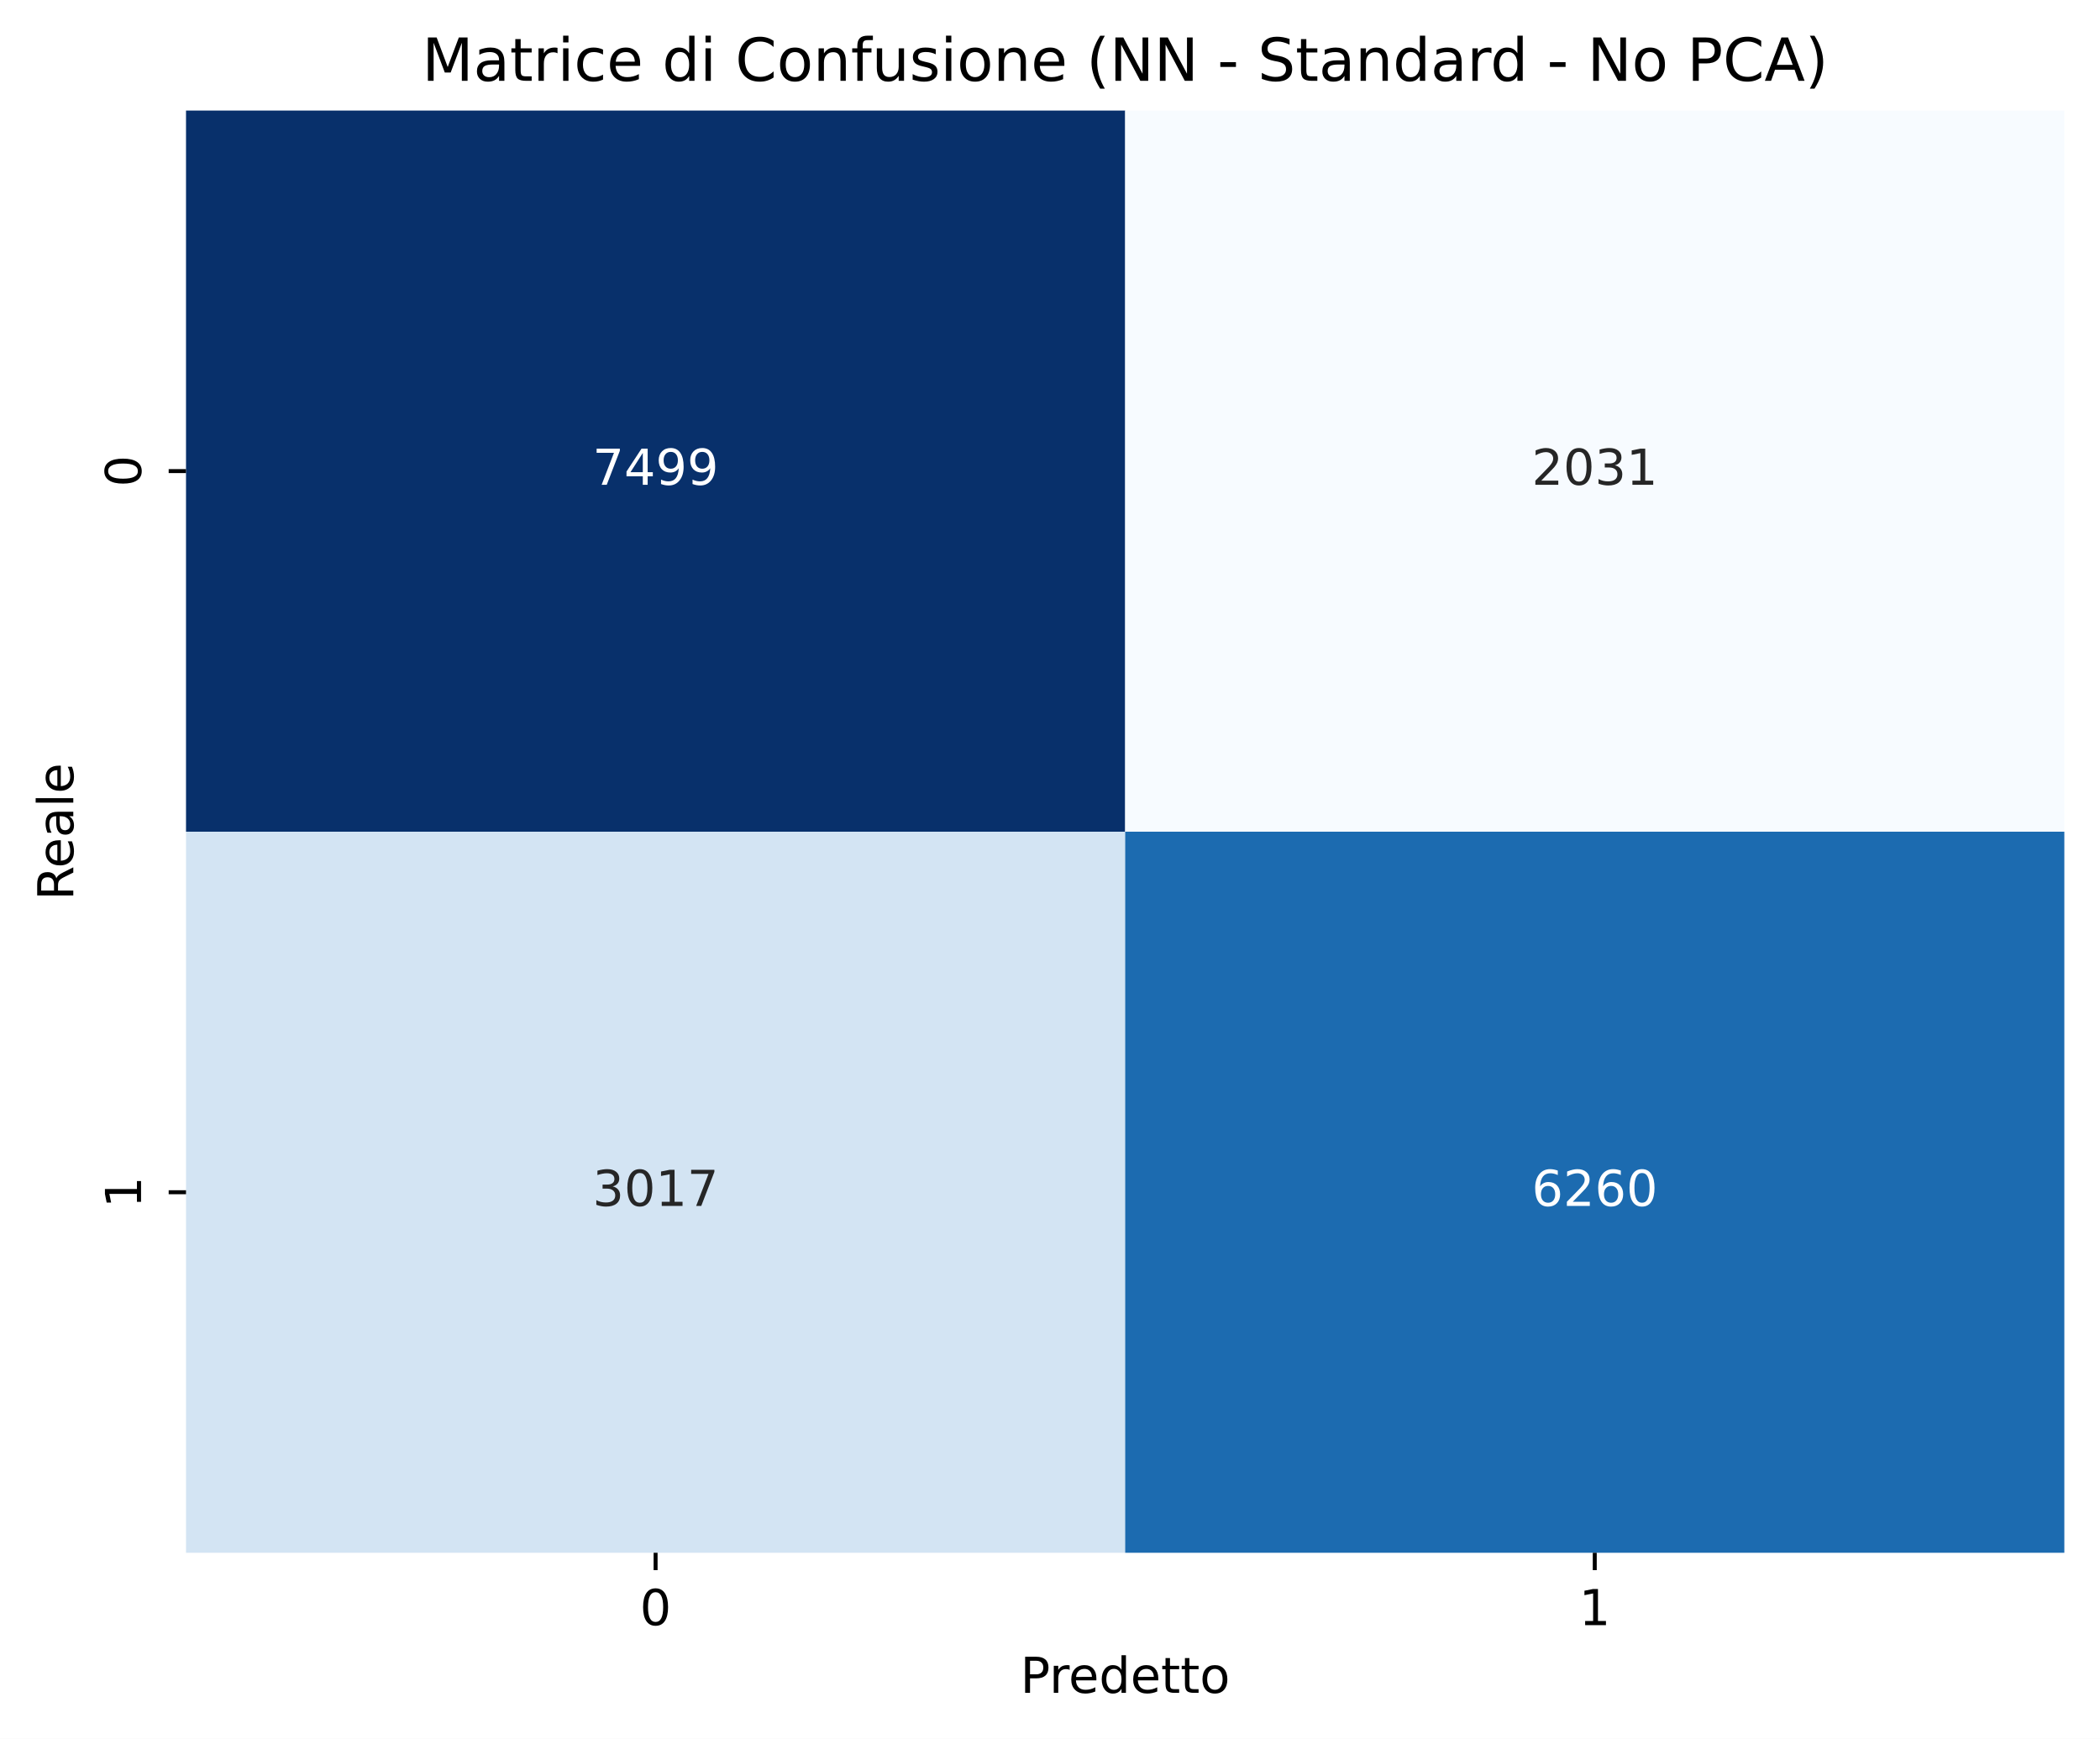
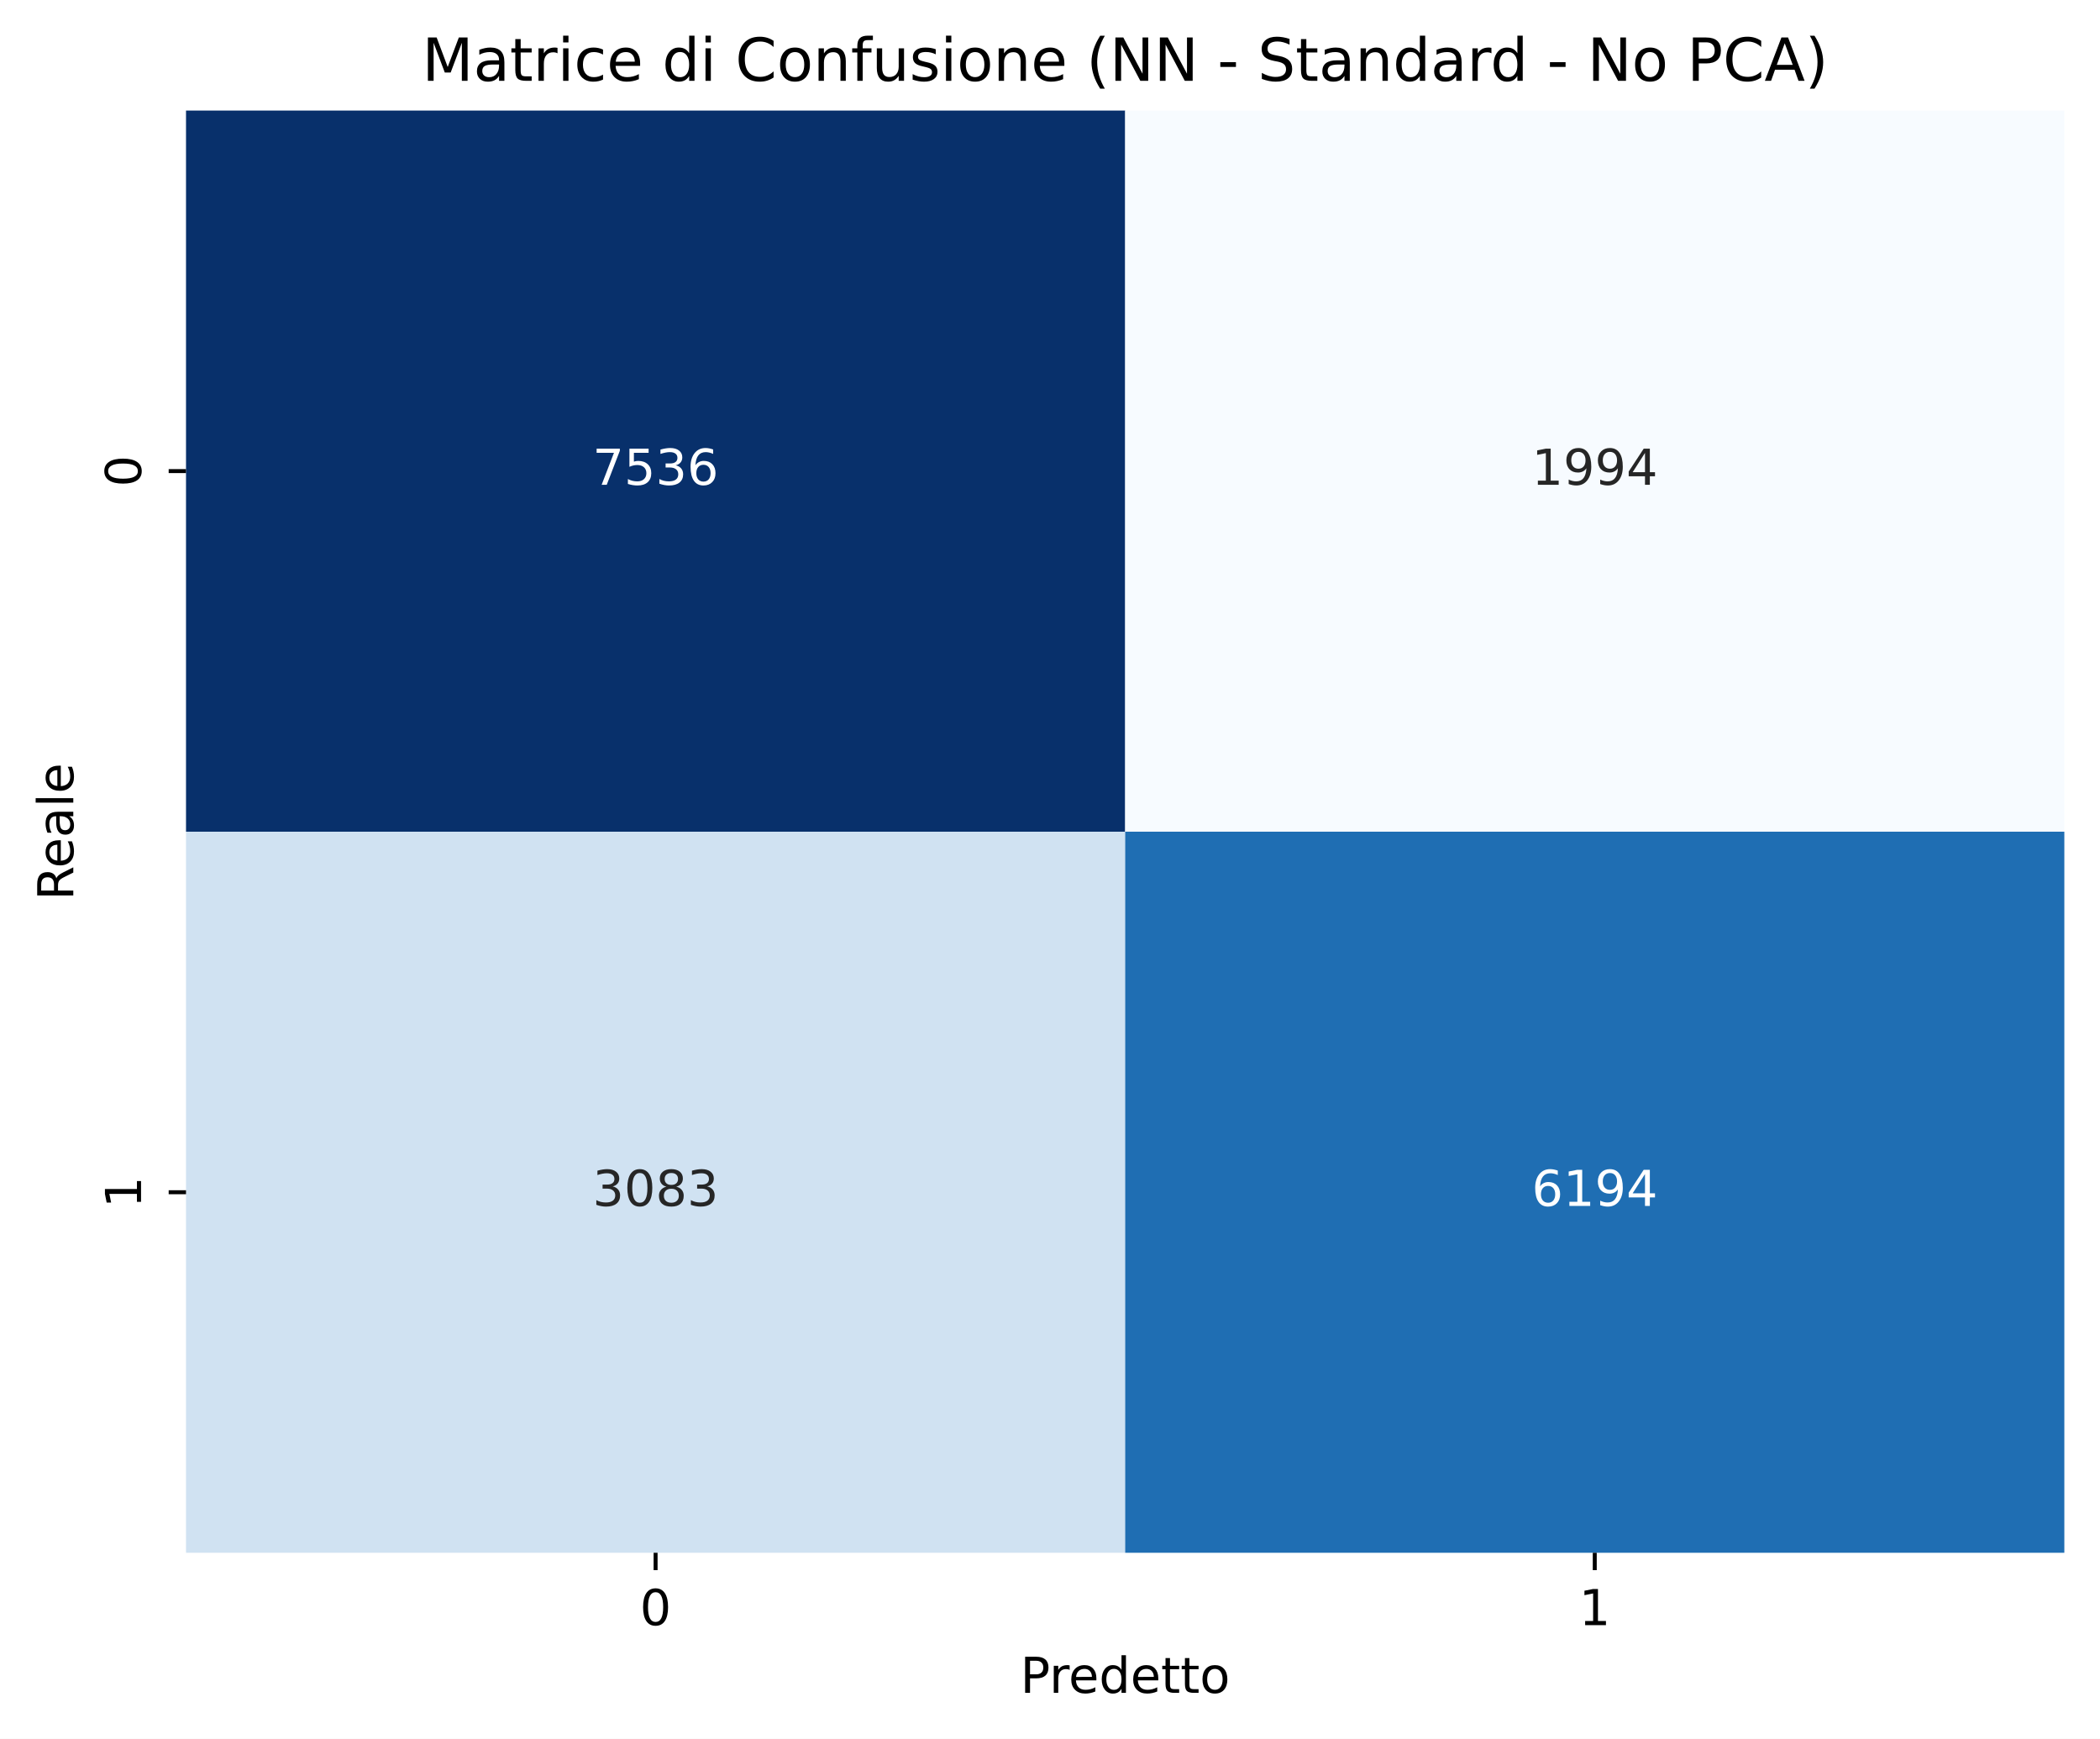
<svg xmlns="http://www.w3.org/2000/svg" xmlns:xlink="http://www.w3.org/1999/xlink" width="423.996pt" height="351.034pt" viewBox="0 0 423.996 351.034" version="1.1">
  <defs>
    <style type="text/css">*{stroke-linejoin: round; stroke-linecap: butt}</style>
  </defs>
  <g id="figure_1">
    <g id="patch_1">
      <path d="M 0 351.034  L 423.996 351.034  L 423.996 0  L 0 0  z " style="fill: #ffffff" />
    </g>
    <g id="axes_1">
      <g id="patch_2">
        <path d="M 37.556 313.478  L 416.796 313.478  L 416.796 22.318  L 37.556 22.318  z " style="fill: #ffffff" />
      </g>
      <g id="QuadMesh_1">
-         <path d="M 37.556 22.318  L 227.176 22.318  L 227.176 167.898  L 37.556 167.898  L 37.556 22.318  " clip-path="url(#p6dbf3d85a0)" style="fill: #08306b" />
-         <path d="M 227.176 22.318  L 416.796 22.318  L 416.796 167.898  L 227.176 167.898  L 227.176 22.318  " clip-path="url(#p6dbf3d85a0)" style="fill: #f7fbff" />
-         <path d="M 37.556 167.898  L 227.176 167.898  L 227.176 313.478  L 37.556 313.478  L 37.556 167.898  " clip-path="url(#p6dbf3d85a0)" style="fill: #d3e4f3" />
-         <path d="M 227.176 167.898  L 416.796 167.898  L 416.796 313.478  L 227.176 313.478  L 227.176 167.898  " clip-path="url(#p6dbf3d85a0)" style="fill: #1c6bb0" />
+         <path d="M 37.556 22.318  L 227.176 22.318  L 227.176 167.898  L 37.556 167.898  L 37.556 22.318  " clip-path="url(#pa5639c0fc9)" style="fill: #08306b" />
+         <path d="M 227.176 22.318  L 416.796 22.318  L 416.796 167.898  L 227.176 167.898  L 227.176 22.318  " clip-path="url(#pa5639c0fc9)" style="fill: #f7fbff" />
+         <path d="M 37.556 167.898  L 227.176 167.898  L 227.176 313.478  L 37.556 313.478  L 37.556 167.898  " clip-path="url(#pa5639c0fc9)" style="fill: #d0e2f2" />
+         <path d="M 227.176 167.898  L 416.796 167.898  L 416.796 313.478  L 227.176 313.478  L 227.176 167.898  " clip-path="url(#pa5639c0fc9)" style="fill: #1f6eb3" />
      </g>
      <g id="matplotlib.axis_1">
        <g id="xtick_1">
          <g id="line2d_1">
            <defs>
-               <path id="me2f504f79c" d="M 0 0  L 0 3.5  " style="stroke: #000000; stroke-width: 0.8" />
-             </defs>
-             <g>
-               <use xlink:href="#me2f504f79c" x="132.366" y="313.478" style="stroke: #000000; stroke-width: 0.8" />
+               <path id="mfbb813ecb4" d="M 0 0  L 0 3.5  " style="stroke: #000000; stroke-width: 0.8" />
+             </defs>
+             <g>
+               <use xlink:href="#mfbb813ecb4" x="132.366" y="313.478" style="stroke: #000000; stroke-width: 0.8" />
            </g>
          </g>
          <g id="text_1">
            <g transform="translate(129.185 328.0766) scale(0.1 -0.1)">
              <defs>
                <path id="DejaVuSans-30" d="M 2034 4250  Q 1547 4250 1301 3770  Q 1056 3291 1056 2328  Q 1056 1369 1301 889  Q 1547 409 2034 409  Q 2525 409 2770 889  Q 3016 1369 3016 2328  Q 3016 3291 2770 3770  Q 2525 4250 2034 4250  z M 2034 4750  Q 2819 4750 3233 4129  Q 3647 3509 3647 2328  Q 3647 1150 3233 529  Q 2819 -91 2034 -91  Q 1250 -91 836 529  Q 422 1150 422 2328  Q 422 3509 836 4129  Q 1250 4750 2034 4750  z " transform="scale(0.015625)" />
              </defs>
              <use xlink:href="#DejaVuSans-30" />
            </g>
          </g>
        </g>
        <g id="xtick_2">
          <g id="line2d_2">
            <g>
-               <use xlink:href="#me2f504f79c" x="321.986" y="313.478" style="stroke: #000000; stroke-width: 0.8" />
+               <use xlink:href="#mfbb813ecb4" x="321.986" y="313.478" style="stroke: #000000; stroke-width: 0.8" />
            </g>
          </g>
          <g id="text_2">
            <g transform="translate(318.805 328.0766) scale(0.1 -0.1)">
              <defs>
                <path id="DejaVuSans-31" d="M 794 531  L 1825 531  L 1825 4091  L 703 3866  L 703 4441  L 1819 4666  L 2450 4666  L 2450 531  L 3481 531  L 3481 0  L 794 0  L 794 531  z " transform="scale(0.015625)" />
              </defs>
              <use xlink:href="#DejaVuSans-31" />
            </g>
          </g>
        </g>
        <g id="text_3">
          <g transform="translate(205.9989 341.7547) scale(0.1 -0.1)">
            <defs>
              <path id="DejaVuSans-50" d="M 1259 4147  L 1259 2394  L 2053 2394  Q 2494 2394 2734 2622  Q 2975 2850 2975 3272  Q 2975 3691 2734 3919  Q 2494 4147 2053 4147  L 1259 4147  z M 628 4666  L 2053 4666  Q 2838 4666 3239 4311  Q 3641 3956 3641 3272  Q 3641 2581 3239 2228  Q 2838 1875 2053 1875  L 1259 1875  L 1259 0  L 628 0  L 628 4666  z " transform="scale(0.015625)" />
              <path id="DejaVuSans-72" d="M 2631 2963  Q 2534 3019 2420 3045  Q 2306 3072 2169 3072  Q 1681 3072 1420 2755  Q 1159 2438 1159 1844  L 1159 0  L 581 0  L 581 3500  L 1159 3500  L 1159 2956  Q 1341 3275 1631 3429  Q 1922 3584 2338 3584  Q 2397 3584 2469 3576  Q 2541 3569 2628 3553  L 2631 2963  z " transform="scale(0.015625)" />
              <path id="DejaVuSans-65" d="M 3597 1894  L 3597 1613  L 953 1613  Q 991 1019 1311 708  Q 1631 397 2203 397  Q 2534 397 2845 478  Q 3156 559 3463 722  L 3463 178  Q 3153 47 2828 -22  Q 2503 -91 2169 -91  Q 1331 -91 842 396  Q 353 884 353 1716  Q 353 2575 817 3079  Q 1281 3584 2069 3584  Q 2775 3584 3186 3129  Q 3597 2675 3597 1894  z M 3022 2063  Q 3016 2534 2758 2815  Q 2500 3097 2075 3097  Q 1594 3097 1305 2825  Q 1016 2553 972 2059  L 3022 2063  z " transform="scale(0.015625)" />
              <path id="DejaVuSans-64" d="M 2906 2969  L 2906 4863  L 3481 4863  L 3481 0  L 2906 0  L 2906 525  Q 2725 213 2448 61  Q 2172 -91 1784 -91  Q 1150 -91 751 415  Q 353 922 353 1747  Q 353 2572 751 3078  Q 1150 3584 1784 3584  Q 2172 3584 2448 3432  Q 2725 3281 2906 2969  z M 947 1747  Q 947 1113 1208 752  Q 1469 391 1925 391  Q 2381 391 2643 752  Q 2906 1113 2906 1747  Q 2906 2381 2643 2742  Q 2381 3103 1925 3103  Q 1469 3103 1208 2742  Q 947 2381 947 1747  z " transform="scale(0.015625)" />
              <path id="DejaVuSans-74" d="M 1172 4494  L 1172 3500  L 2356 3500  L 2356 3053  L 1172 3053  L 1172 1153  Q 1172 725 1289 603  Q 1406 481 1766 481  L 2356 481  L 2356 0  L 1766 0  Q 1100 0 847 248  Q 594 497 594 1153  L 594 3053  L 172 3053  L 172 3500  L 594 3500  L 594 4494  L 1172 4494  z " transform="scale(0.015625)" />
              <path id="DejaVuSans-6f" d="M 1959 3097  Q 1497 3097 1228 2736  Q 959 2375 959 1747  Q 959 1119 1226 758  Q 1494 397 1959 397  Q 2419 397 2687 759  Q 2956 1122 2956 1747  Q 2956 2369 2687 2733  Q 2419 3097 1959 3097  z M 1959 3584  Q 2709 3584 3137 3096  Q 3566 2609 3566 1747  Q 3566 888 3137 398  Q 2709 -91 1959 -91  Q 1206 -91 779 398  Q 353 888 353 1747  Q 353 2609 779 3096  Q 1206 3584 1959 3584  z " transform="scale(0.015625)" />
            </defs>
            <use xlink:href="#DejaVuSans-50" />
            <use xlink:href="#DejaVuSans-72" transform="translate(58.55273 0)" />
            <use xlink:href="#DejaVuSans-65" transform="translate(97.41602 0)" />
            <use xlink:href="#DejaVuSans-64" transform="translate(158.9395 0)" />
            <use xlink:href="#DejaVuSans-65" transform="translate(222.416 0)" />
            <use xlink:href="#DejaVuSans-74" transform="translate(283.9395 0)" />
            <use xlink:href="#DejaVuSans-74" transform="translate(323.1484 0)" />
            <use xlink:href="#DejaVuSans-6f" transform="translate(362.3574 0)" />
          </g>
        </g>
      </g>
      <g id="matplotlib.axis_2">
        <g id="ytick_1">
          <g id="line2d_3">
            <defs>
-               <path id="m9376788568" d="M 0 0  L -3.5 0  " style="stroke: #000000; stroke-width: 0.8" />
-             </defs>
-             <g>
-               <use xlink:href="#m9376788568" x="37.556" y="95.108" style="stroke: #000000; stroke-width: 0.8" />
+               <path id="me446854e30" d="M 0 0  L -3.5 0  " style="stroke: #000000; stroke-width: 0.8" />
+             </defs>
+             <g>
+               <use xlink:href="#me446854e30" x="37.556" y="95.108" style="stroke: #000000; stroke-width: 0.8" />
            </g>
          </g>
          <g id="text_4">
            <g transform="translate(28.47656 98.28938) rotate(-90) scale(0.1 -0.1)">
              <use xlink:href="#DejaVuSans-30" />
            </g>
          </g>
        </g>
        <g id="ytick_2">
          <g id="line2d_4">
            <g>
-               <use xlink:href="#m9376788568" x="37.556" y="240.688" style="stroke: #000000; stroke-width: 0.8" />
+               <use xlink:href="#me446854e30" x="37.556" y="240.688" style="stroke: #000000; stroke-width: 0.8" />
            </g>
          </g>
          <g id="text_5">
            <g transform="translate(28.47656 243.8694) rotate(-90) scale(0.1 -0.1)">
              <use xlink:href="#DejaVuSans-31" />
            </g>
          </g>
        </g>
        <g id="text_6">
          <g transform="translate(14.79844 181.7536) rotate(-90) scale(0.1 -0.1)">
            <defs>
              <path id="DejaVuSans-52" d="M 2841 2188  Q 3044 2119 3236 1894  Q 3428 1669 3622 1275  L 4263 0  L 3584 0  L 2988 1197  Q 2756 1666 2539 1819  Q 2322 1972 1947 1972  L 1259 1972  L 1259 0  L 628 0  L 628 4666  L 2053 4666  Q 2853 4666 3247 4331  Q 3641 3997 3641 3322  Q 3641 2881 3436 2590  Q 3231 2300 2841 2188  z M 1259 4147  L 1259 2491  L 2053 2491  Q 2509 2491 2742 2702  Q 2975 2913 2975 3322  Q 2975 3731 2742 3939  Q 2509 4147 2053 4147  L 1259 4147  z " transform="scale(0.015625)" />
              <path id="DejaVuSans-61" d="M 2194 1759  Q 1497 1759 1228 1600  Q 959 1441 959 1056  Q 959 750 1161 570  Q 1363 391 1709 391  Q 2188 391 2477 730  Q 2766 1069 2766 1631  L 2766 1759  L 2194 1759  z M 3341 1997  L 3341 0  L 2766 0  L 2766 531  Q 2569 213 2275 61  Q 1981 -91 1556 -91  Q 1019 -91 701 211  Q 384 513 384 1019  Q 384 1609 779 1909  Q 1175 2209 1959 2209  L 2766 2209  L 2766 2266  Q 2766 2663 2505 2880  Q 2244 3097 1772 3097  Q 1472 3097 1187 3025  Q 903 2953 641 2809  L 641 3341  Q 956 3463 1253 3523  Q 1550 3584 1831 3584  Q 2591 3584 2966 3190  Q 3341 2797 3341 1997  z " transform="scale(0.015625)" />
              <path id="DejaVuSans-6c" d="M 603 4863  L 1178 4863  L 1178 0  L 603 0  L 603 4863  z " transform="scale(0.015625)" />
            </defs>
            <use xlink:href="#DejaVuSans-52" />
            <use xlink:href="#DejaVuSans-65" transform="translate(64.98242 0)" />
            <use xlink:href="#DejaVuSans-61" transform="translate(126.5059 0)" />
            <use xlink:href="#DejaVuSans-6c" transform="translate(187.7852 0)" />
            <use xlink:href="#DejaVuSans-65" transform="translate(215.5684 0)" />
          </g>
        </g>
      </g>
      <g id="text_7">
        <g style="fill: #ffffff" transform="translate(119.6412 97.8675) scale(0.1 -0.1)">
          <defs>
            <path id="DejaVuSans-37" d="M 525 4666  L 3525 4666  L 3525 4397  L 1831 0  L 1172 0  L 2766 4134  L 525 4134  L 525 4666  z " transform="scale(0.015625)" />
-             <path id="DejaVuSans-34" d="M 2419 4116  L 825 1625  L 2419 1625  L 2419 4116  z M 2253 4666  L 3047 4666  L 3047 1625  L 3713 1625  L 3713 1100  L 3047 1100  L 3047 0  L 2419 0  L 2419 1100  L 313 1100  L 313 1709  L 2253 4666  z " transform="scale(0.015625)" />
-             <path id="DejaVuSans-39" d="M 703 97  L 703 672  Q 941 559 1184 500  Q 1428 441 1663 441  Q 2288 441 2617 861  Q 2947 1281 2994 2138  Q 2813 1869 2534 1725  Q 2256 1581 1919 1581  Q 1219 1581 811 2004  Q 403 2428 403 3163  Q 403 3881 828 4315  Q 1253 4750 1959 4750  Q 2769 4750 3195 4129  Q 3622 3509 3622 2328  Q 3622 1225 3098 567  Q 2575 -91 1691 -91  Q 1453 -91 1209 -44  Q 966 3 703 97  z M 1959 2075  Q 2384 2075 2632 2365  Q 2881 2656 2881 3163  Q 2881 3666 2632 3958  Q 2384 4250 1959 4250  Q 1534 4250 1286 3958  Q 1038 3666 1038 3163  Q 1038 2656 1286 2365  Q 1534 2075 1959 2075  z " transform="scale(0.015625)" />
+             <path id="DejaVuSans-35" d="M 691 4666  L 3169 4666  L 3169 4134  L 1269 4134  L 1269 2991  Q 1406 3038 1543 3061  Q 1681 3084 1819 3084  Q 2600 3084 3056 2656  Q 3513 2228 3513 1497  Q 3513 744 3044 326  Q 2575 -91 1722 -91  Q 1428 -91 1123 -41  Q 819 9 494 109  L 494 744  Q 775 591 1075 516  Q 1375 441 1709 441  Q 2250 441 2565 725  Q 2881 1009 2881 1497  Q 2881 1984 2565 2268  Q 2250 2553 1709 2553  Q 1456 2553 1204 2497  Q 953 2441 691 2322  L 691 4666  z " transform="scale(0.015625)" />
+             <path id="DejaVuSans-33" d="M 2597 2516  Q 3050 2419 3304 2112  Q 3559 1806 3559 1356  Q 3559 666 3084 287  Q 2609 -91 1734 -91  Q 1441 -91 1130 -33  Q 819 25 488 141  L 488 750  Q 750 597 1062 519  Q 1375 441 1716 441  Q 2309 441 2620 675  Q 2931 909 2931 1356  Q 2931 1769 2642 2001  Q 2353 2234 1838 2234  L 1294 2234  L 1294 2753  L 1863 2753  Q 2328 2753 2575 2939  Q 2822 3125 2822 3475  Q 2822 3834 2567 4026  Q 2313 4219 1838 4219  Q 1578 4219 1281 4162  Q 984 4106 628 3988  L 628 4550  Q 988 4650 1302 4700  Q 1616 4750 1894 4750  Q 2613 4750 3031 4423  Q 3450 4097 3450 3541  Q 3450 3153 3228 2886  Q 3006 2619 2597 2516  z " transform="scale(0.015625)" />
+             <path id="DejaVuSans-36" d="M 2113 2584  Q 1688 2584 1439 2293  Q 1191 2003 1191 1497  Q 1191 994 1439 701  Q 1688 409 2113 409  Q 2538 409 2786 701  Q 3034 994 3034 1497  Q 3034 2003 2786 2293  Q 2538 2584 2113 2584  z M 3366 4563  L 3366 3988  Q 3128 4100 2886 4159  Q 2644 4219 2406 4219  Q 1781 4219 1451 3797  Q 1122 3375 1075 2522  Q 1259 2794 1537 2939  Q 1816 3084 2150 3084  Q 2853 3084 3261 2657  Q 3669 2231 3669 1497  Q 3669 778 3244 343  Q 2819 -91 2113 -91  Q 1303 -91 875 529  Q 447 1150 447 2328  Q 447 3434 972 4092  Q 1497 4750 2381 4750  Q 2619 4750 2861 4703  Q 3103 4656 3366 4563  z " transform="scale(0.015625)" />
          </defs>
          <use xlink:href="#DejaVuSans-37" />
-           <use xlink:href="#DejaVuSans-34" transform="translate(63.62305 0)" />
-           <use xlink:href="#DejaVuSans-39" transform="translate(127.2461 0)" />
-           <use xlink:href="#DejaVuSans-39" transform="translate(190.8691 0)" />
+           <use xlink:href="#DejaVuSans-35" transform="translate(63.62305 0)" />
+           <use xlink:href="#DejaVuSans-33" transform="translate(127.2461 0)" />
+           <use xlink:href="#DejaVuSans-36" transform="translate(190.8691 0)" />
        </g>
      </g>
      <g id="text_8">
        <g style="fill: #262626" transform="translate(309.2613 97.8675) scale(0.1 -0.1)">
          <defs>
-             <path id="DejaVuSans-32" d="M 1228 531  L 3431 531  L 3431 0  L 469 0  L 469 531  Q 828 903 1448 1529  Q 2069 2156 2228 2338  Q 2531 2678 2651 2914  Q 2772 3150 2772 3378  Q 2772 3750 2511 3984  Q 2250 4219 1831 4219  Q 1534 4219 1204 4116  Q 875 4013 500 3803  L 500 4441  Q 881 4594 1212 4672  Q 1544 4750 1819 4750  Q 2544 4750 2975 4387  Q 3406 4025 3406 3419  Q 3406 3131 3298 2873  Q 3191 2616 2906 2266  Q 2828 2175 2409 1742  Q 1991 1309 1228 531  z " transform="scale(0.015625)" />
-             <path id="DejaVuSans-33" d="M 2597 2516  Q 3050 2419 3304 2112  Q 3559 1806 3559 1356  Q 3559 666 3084 287  Q 2609 -91 1734 -91  Q 1441 -91 1130 -33  Q 819 25 488 141  L 488 750  Q 750 597 1062 519  Q 1375 441 1716 441  Q 2309 441 2620 675  Q 2931 909 2931 1356  Q 2931 1769 2642 2001  Q 2353 2234 1838 2234  L 1294 2234  L 1294 2753  L 1863 2753  Q 2328 2753 2575 2939  Q 2822 3125 2822 3475  Q 2822 3834 2567 4026  Q 2313 4219 1838 4219  Q 1578 4219 1281 4162  Q 984 4106 628 3988  L 628 4550  Q 988 4650 1302 4700  Q 1616 4750 1894 4750  Q 2613 4750 3031 4423  Q 3450 4097 3450 3541  Q 3450 3153 3228 2886  Q 3006 2619 2597 2516  z " transform="scale(0.015625)" />
-           </defs>
-           <use xlink:href="#DejaVuSans-32" />
-           <use xlink:href="#DejaVuSans-30" transform="translate(63.62305 0)" />
-           <use xlink:href="#DejaVuSans-33" transform="translate(127.2461 0)" />
-           <use xlink:href="#DejaVuSans-31" transform="translate(190.8691 0)" />
+             <path id="DejaVuSans-39" d="M 703 97  L 703 672  Q 941 559 1184 500  Q 1428 441 1663 441  Q 2288 441 2617 861  Q 2947 1281 2994 2138  Q 2813 1869 2534 1725  Q 2256 1581 1919 1581  Q 1219 1581 811 2004  Q 403 2428 403 3163  Q 403 3881 828 4315  Q 1253 4750 1959 4750  Q 2769 4750 3195 4129  Q 3622 3509 3622 2328  Q 3622 1225 3098 567  Q 2575 -91 1691 -91  Q 1453 -91 1209 -44  Q 966 3 703 97  z M 1959 2075  Q 2384 2075 2632 2365  Q 2881 2656 2881 3163  Q 2881 3666 2632 3958  Q 2384 4250 1959 4250  Q 1534 4250 1286 3958  Q 1038 3666 1038 3163  Q 1038 2656 1286 2365  Q 1534 2075 1959 2075  z " transform="scale(0.015625)" />
+             <path id="DejaVuSans-34" d="M 2419 4116  L 825 1625  L 2419 1625  L 2419 4116  z M 2253 4666  L 3047 4666  L 3047 1625  L 3713 1625  L 3713 1100  L 3047 1100  L 3047 0  L 2419 0  L 2419 1100  L 313 1100  L 313 1709  L 2253 4666  z " transform="scale(0.015625)" />
+           </defs>
+           <use xlink:href="#DejaVuSans-31" />
+           <use xlink:href="#DejaVuSans-39" transform="translate(63.62305 0)" />
+           <use xlink:href="#DejaVuSans-39" transform="translate(127.2461 0)" />
+           <use xlink:href="#DejaVuSans-34" transform="translate(190.8691 0)" />
        </g>
      </g>
      <g id="text_9">
        <g style="fill: #262626" transform="translate(119.6412 243.4475) scale(0.1 -0.1)">
+           <defs>
+             <path id="DejaVuSans-38" d="M 2034 2216  Q 1584 2216 1326 1975  Q 1069 1734 1069 1313  Q 1069 891 1326 650  Q 1584 409 2034 409  Q 2484 409 2743 651  Q 3003 894 3003 1313  Q 3003 1734 2745 1975  Q 2488 2216 2034 2216  z M 1403 2484  Q 997 2584 770 2862  Q 544 3141 544 3541  Q 544 4100 942 4425  Q 1341 4750 2034 4750  Q 2731 4750 3128 4425  Q 3525 4100 3525 3541  Q 3525 3141 3298 2862  Q 3072 2584 2669 2484  Q 3125 2378 3379 2068  Q 3634 1759 3634 1313  Q 3634 634 3220 271  Q 2806 -91 2034 -91  Q 1263 -91 848 271  Q 434 634 434 1313  Q 434 1759 690 2068  Q 947 2378 1403 2484  z M 1172 3481  Q 1172 3119 1398 2916  Q 1625 2713 2034 2713  Q 2441 2713 2670 2916  Q 2900 3119 2900 3481  Q 2900 3844 2670 4047  Q 2441 4250 2034 4250  Q 1625 4250 1398 4047  Q 1172 3844 1172 3481  z " transform="scale(0.015625)" />
+           </defs>
          <use xlink:href="#DejaVuSans-33" />
          <use xlink:href="#DejaVuSans-30" transform="translate(63.62305 0)" />
-           <use xlink:href="#DejaVuSans-31" transform="translate(127.2461 0)" />
-           <use xlink:href="#DejaVuSans-37" transform="translate(190.8691 0)" />
+           <use xlink:href="#DejaVuSans-38" transform="translate(127.2461 0)" />
+           <use xlink:href="#DejaVuSans-33" transform="translate(190.8691 0)" />
        </g>
      </g>
      <g id="text_10">
        <g style="fill: #ffffff" transform="translate(309.2613 243.4475) scale(0.1 -0.1)">
-           <defs>
-             <path id="DejaVuSans-36" d="M 2113 2584  Q 1688 2584 1439 2293  Q 1191 2003 1191 1497  Q 1191 994 1439 701  Q 1688 409 2113 409  Q 2538 409 2786 701  Q 3034 994 3034 1497  Q 3034 2003 2786 2293  Q 2538 2584 2113 2584  z M 3366 4563  L 3366 3988  Q 3128 4100 2886 4159  Q 2644 4219 2406 4219  Q 1781 4219 1451 3797  Q 1122 3375 1075 2522  Q 1259 2794 1537 2939  Q 1816 3084 2150 3084  Q 2853 3084 3261 2657  Q 3669 2231 3669 1497  Q 3669 778 3244 343  Q 2819 -91 2113 -91  Q 1303 -91 875 529  Q 447 1150 447 2328  Q 447 3434 972 4092  Q 1497 4750 2381 4750  Q 2619 4750 2861 4703  Q 3103 4656 3366 4563  z " transform="scale(0.015625)" />
-           </defs>
          <use xlink:href="#DejaVuSans-36" />
-           <use xlink:href="#DejaVuSans-32" transform="translate(63.62305 0)" />
-           <use xlink:href="#DejaVuSans-36" transform="translate(127.2461 0)" />
-           <use xlink:href="#DejaVuSans-30" transform="translate(190.8691 0)" />
+           <use xlink:href="#DejaVuSans-31" transform="translate(63.62305 0)" />
+           <use xlink:href="#DejaVuSans-39" transform="translate(127.2461 0)" />
+           <use xlink:href="#DejaVuSans-34" transform="translate(190.8691 0)" />
        </g>
      </g>
      <g id="text_11">
        <g transform="translate(85.22094 16.31812) scale(0.12 -0.12)">
          <defs>
            <path id="DejaVuSans-4d" d="M 628 4666  L 1569 4666  L 2759 1491  L 3956 4666  L 4897 4666  L 4897 0  L 4281 0  L 4281 4097  L 3078 897  L 2444 897  L 1241 4097  L 1241 0  L 628 0  L 628 4666  z " transform="scale(0.015625)" />
            <path id="DejaVuSans-69" d="M 603 3500  L 1178 3500  L 1178 0  L 603 0  L 603 3500  z M 603 4863  L 1178 4863  L 1178 4134  L 603 4134  L 603 4863  z " transform="scale(0.015625)" />
            <path id="DejaVuSans-63" d="M 3122 3366  L 3122 2828  Q 2878 2963 2633 3030  Q 2388 3097 2138 3097  Q 1578 3097 1268 2742  Q 959 2388 959 1747  Q 959 1106 1268 751  Q 1578 397 2138 397  Q 2388 397 2633 464  Q 2878 531 3122 666  L 3122 134  Q 2881 22 2623 -34  Q 2366 -91 2075 -91  Q 1284 -91 818 406  Q 353 903 353 1747  Q 353 2603 823 3093  Q 1294 3584 2113 3584  Q 2378 3584 2631 3529  Q 2884 3475 3122 3366  z " transform="scale(0.015625)" />
            <path id="DejaVuSans-20" transform="scale(0.015625)" />
            <path id="DejaVuSans-43" d="M 4122 4306  L 4122 3641  Q 3803 3938 3442 4084  Q 3081 4231 2675 4231  Q 1875 4231 1450 3742  Q 1025 3253 1025 2328  Q 1025 1406 1450 917  Q 1875 428 2675 428  Q 3081 428 3442 575  Q 3803 722 4122 1019  L 4122 359  Q 3791 134 3420 21  Q 3050 -91 2638 -91  Q 1578 -91 968 557  Q 359 1206 359 2328  Q 359 3453 968 4101  Q 1578 4750 2638 4750  Q 3056 4750 3426 4639  Q 3797 4528 4122 4306  z " transform="scale(0.015625)" />
            <path id="DejaVuSans-6e" d="M 3513 2113  L 3513 0  L 2938 0  L 2938 2094  Q 2938 2591 2744 2837  Q 2550 3084 2163 3084  Q 1697 3084 1428 2787  Q 1159 2491 1159 1978  L 1159 0  L 581 0  L 581 3500  L 1159 3500  L 1159 2956  Q 1366 3272 1645 3428  Q 1925 3584 2291 3584  Q 2894 3584 3203 3211  Q 3513 2838 3513 2113  z " transform="scale(0.015625)" />
            <path id="DejaVuSans-66" d="M 2375 4863  L 2375 4384  L 1825 4384  Q 1516 4384 1395 4259  Q 1275 4134 1275 3809  L 1275 3500  L 2222 3500  L 2222 3053  L 1275 3053  L 1275 0  L 697 0  L 697 3053  L 147 3053  L 147 3500  L 697 3500  L 697 3744  Q 697 4328 969 4595  Q 1241 4863 1831 4863  L 2375 4863  z " transform="scale(0.015625)" />
            <path id="DejaVuSans-75" d="M 544 1381  L 544 3500  L 1119 3500  L 1119 1403  Q 1119 906 1312 657  Q 1506 409 1894 409  Q 2359 409 2629 706  Q 2900 1003 2900 1516  L 2900 3500  L 3475 3500  L 3475 0  L 2900 0  L 2900 538  Q 2691 219 2414 64  Q 2138 -91 1772 -91  Q 1169 -91 856 284  Q 544 659 544 1381  z M 1991 3584  L 1991 3584  z " transform="scale(0.015625)" />
            <path id="DejaVuSans-73" d="M 2834 3397  L 2834 2853  Q 2591 2978 2328 3040  Q 2066 3103 1784 3103  Q 1356 3103 1142 2972  Q 928 2841 928 2578  Q 928 2378 1081 2264  Q 1234 2150 1697 2047  L 1894 2003  Q 2506 1872 2764 1633  Q 3022 1394 3022 966  Q 3022 478 2636 193  Q 2250 -91 1575 -91  Q 1294 -91 989 -36  Q 684 19 347 128  L 347 722  Q 666 556 975 473  Q 1284 391 1588 391  Q 1994 391 2212 530  Q 2431 669 2431 922  Q 2431 1156 2273 1281  Q 2116 1406 1581 1522  L 1381 1569  Q 847 1681 609 1914  Q 372 2147 372 2553  Q 372 3047 722 3315  Q 1072 3584 1716 3584  Q 2034 3584 2315 3537  Q 2597 3491 2834 3397  z " transform="scale(0.015625)" />
            <path id="DejaVuSans-28" d="M 1984 4856  Q 1566 4138 1362 3434  Q 1159 2731 1159 2009  Q 1159 1288 1364 580  Q 1569 -128 1984 -844  L 1484 -844  Q 1016 -109 783 600  Q 550 1309 550 2009  Q 550 2706 781 3412  Q 1013 4119 1484 4856  L 1984 4856  z " transform="scale(0.015625)" />
            <path id="DejaVuSans-4e" d="M 628 4666  L 1478 4666  L 3547 763  L 3547 4666  L 4159 4666  L 4159 0  L 3309 0  L 1241 3903  L 1241 0  L 628 0  L 628 4666  z " transform="scale(0.015625)" />
            <path id="DejaVuSans-2d" d="M 313 2009  L 1997 2009  L 1997 1497  L 313 1497  L 313 2009  z " transform="scale(0.015625)" />
            <path id="DejaVuSans-53" d="M 3425 4513  L 3425 3897  Q 3066 4069 2747 4153  Q 2428 4238 2131 4238  Q 1616 4238 1336 4038  Q 1056 3838 1056 3469  Q 1056 3159 1242 3001  Q 1428 2844 1947 2747  L 2328 2669  Q 3034 2534 3370 2195  Q 3706 1856 3706 1288  Q 3706 609 3251 259  Q 2797 -91 1919 -91  Q 1588 -91 1214 -16  Q 841 59 441 206  L 441 856  Q 825 641 1194 531  Q 1563 422 1919 422  Q 2459 422 2753 634  Q 3047 847 3047 1241  Q 3047 1584 2836 1778  Q 2625 1972 2144 2069  L 1759 2144  Q 1053 2284 737 2584  Q 422 2884 422 3419  Q 422 4038 858 4394  Q 1294 4750 2059 4750  Q 2388 4750 2728 4690  Q 3069 4631 3425 4513  z " transform="scale(0.015625)" />
            <path id="DejaVuSans-41" d="M 2188 4044  L 1331 1722  L 3047 1722  L 2188 4044  z M 1831 4666  L 2547 4666  L 4325 0  L 3669 0  L 3244 1197  L 1141 1197  L 716 0  L 50 0  L 1831 4666  z " transform="scale(0.015625)" />
            <path id="DejaVuSans-29" d="M 513 4856  L 1013 4856  Q 1481 4119 1714 3412  Q 1947 2706 1947 2009  Q 1947 1309 1714 600  Q 1481 -109 1013 -844  L 513 -844  Q 928 -128 1133 580  Q 1338 1288 1338 2009  Q 1338 2731 1133 3434  Q 928 4138 513 4856  z " transform="scale(0.015625)" />
          </defs>
          <use xlink:href="#DejaVuSans-4d" />
          <use xlink:href="#DejaVuSans-61" transform="translate(86.2793 0)" />
          <use xlink:href="#DejaVuSans-74" transform="translate(147.5586 0)" />
          <use xlink:href="#DejaVuSans-72" transform="translate(186.7676 0)" />
          <use xlink:href="#DejaVuSans-69" transform="translate(227.8809 0)" />
          <use xlink:href="#DejaVuSans-63" transform="translate(255.6641 0)" />
          <use xlink:href="#DejaVuSans-65" transform="translate(310.6445 0)" />
          <use xlink:href="#DejaVuSans-20" transform="translate(372.168 0)" />
          <use xlink:href="#DejaVuSans-64" transform="translate(403.9551 0)" />
          <use xlink:href="#DejaVuSans-69" transform="translate(467.4316 0)" />
          <use xlink:href="#DejaVuSans-20" transform="translate(495.2148 0)" />
          <use xlink:href="#DejaVuSans-43" transform="translate(527.002 0)" />
          <use xlink:href="#DejaVuSans-6f" transform="translate(596.8262 0)" />
          <use xlink:href="#DejaVuSans-6e" transform="translate(658.0078 0)" />
          <use xlink:href="#DejaVuSans-66" transform="translate(721.3867 0)" />
          <use xlink:href="#DejaVuSans-75" transform="translate(756.5918 0)" />
          <use xlink:href="#DejaVuSans-73" transform="translate(819.9707 0)" />
          <use xlink:href="#DejaVuSans-69" transform="translate(872.0703 0)" />
          <use xlink:href="#DejaVuSans-6f" transform="translate(899.8535 0)" />
          <use xlink:href="#DejaVuSans-6e" transform="translate(961.0352 0)" />
          <use xlink:href="#DejaVuSans-65" transform="translate(1024.414 0)" />
          <use xlink:href="#DejaVuSans-20" transform="translate(1085.938 0)" />
          <use xlink:href="#DejaVuSans-28" transform="translate(1117.725 0)" />
          <use xlink:href="#DejaVuSans-4e" transform="translate(1156.738 0)" />
          <use xlink:href="#DejaVuSans-4e" transform="translate(1231.543 0)" />
          <use xlink:href="#DejaVuSans-20" transform="translate(1306.348 0)" />
          <use xlink:href="#DejaVuSans-2d" transform="translate(1338.135 0)" />
          <use xlink:href="#DejaVuSans-20" transform="translate(1374.219 0)" />
          <use xlink:href="#DejaVuSans-53" transform="translate(1406.006 0)" />
          <use xlink:href="#DejaVuSans-74" transform="translate(1469.482 0)" />
          <use xlink:href="#DejaVuSans-61" transform="translate(1508.691 0)" />
          <use xlink:href="#DejaVuSans-6e" transform="translate(1569.971 0)" />
          <use xlink:href="#DejaVuSans-64" transform="translate(1633.35 0)" />
          <use xlink:href="#DejaVuSans-61" transform="translate(1696.826 0)" />
          <use xlink:href="#DejaVuSans-72" transform="translate(1758.105 0)" />
          <use xlink:href="#DejaVuSans-64" transform="translate(1797.469 0)" />
          <use xlink:href="#DejaVuSans-20" transform="translate(1860.945 0)" />
          <use xlink:href="#DejaVuSans-2d" transform="translate(1892.732 0)" />
          <use xlink:href="#DejaVuSans-20" transform="translate(1928.816 0)" />
          <use xlink:href="#DejaVuSans-4e" transform="translate(1960.604 0)" />
          <use xlink:href="#DejaVuSans-6f" transform="translate(2035.408 0)" />
          <use xlink:href="#DejaVuSans-20" transform="translate(2096.59 0)" />
          <use xlink:href="#DejaVuSans-50" transform="translate(2128.377 0)" />
          <use xlink:href="#DejaVuSans-43" transform="translate(2188.68 0)" />
          <use xlink:href="#DejaVuSans-41" transform="translate(2258.504 0)" />
          <use xlink:href="#DejaVuSans-29" transform="translate(2326.912 0)" />
        </g>
      </g>
    </g>
  </g>
  <defs>
-     <clipPath id="p6dbf3d85a0">
+     <clipPath id="pa5639c0fc9">
      <rect x="37.556" y="22.318" width="379.24" height="291.16" />
    </clipPath>
  </defs>
</svg>
